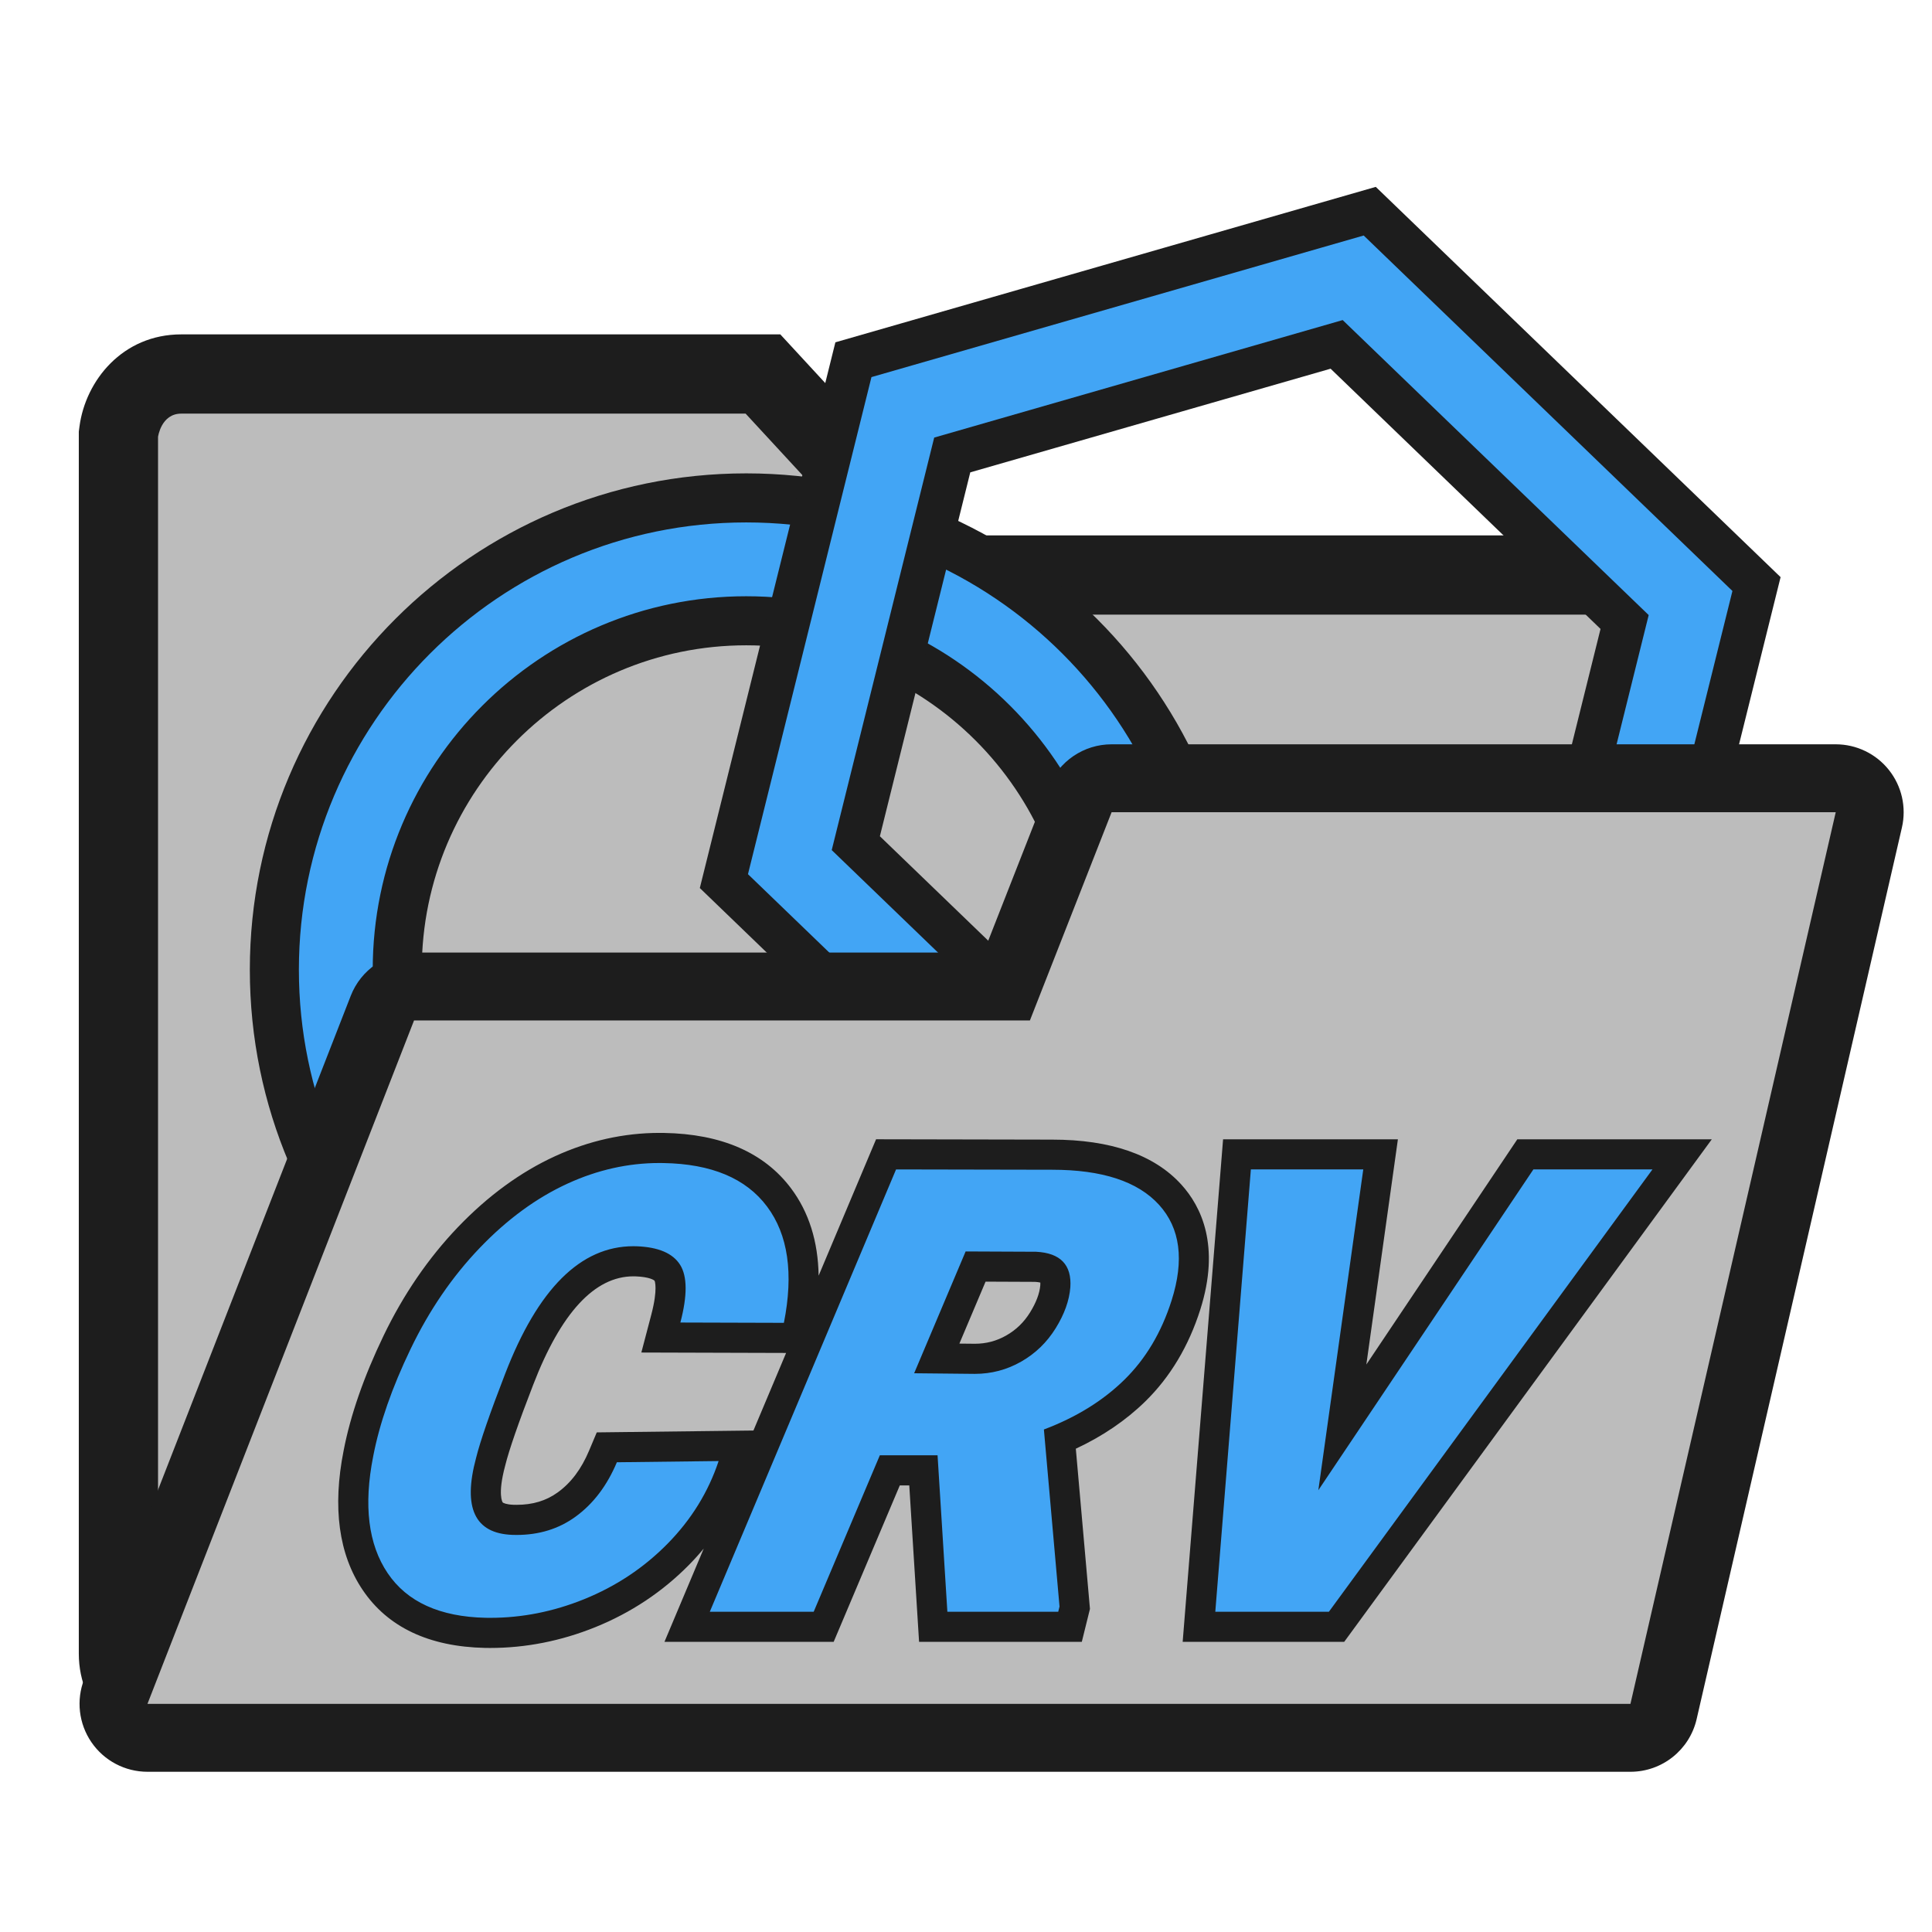
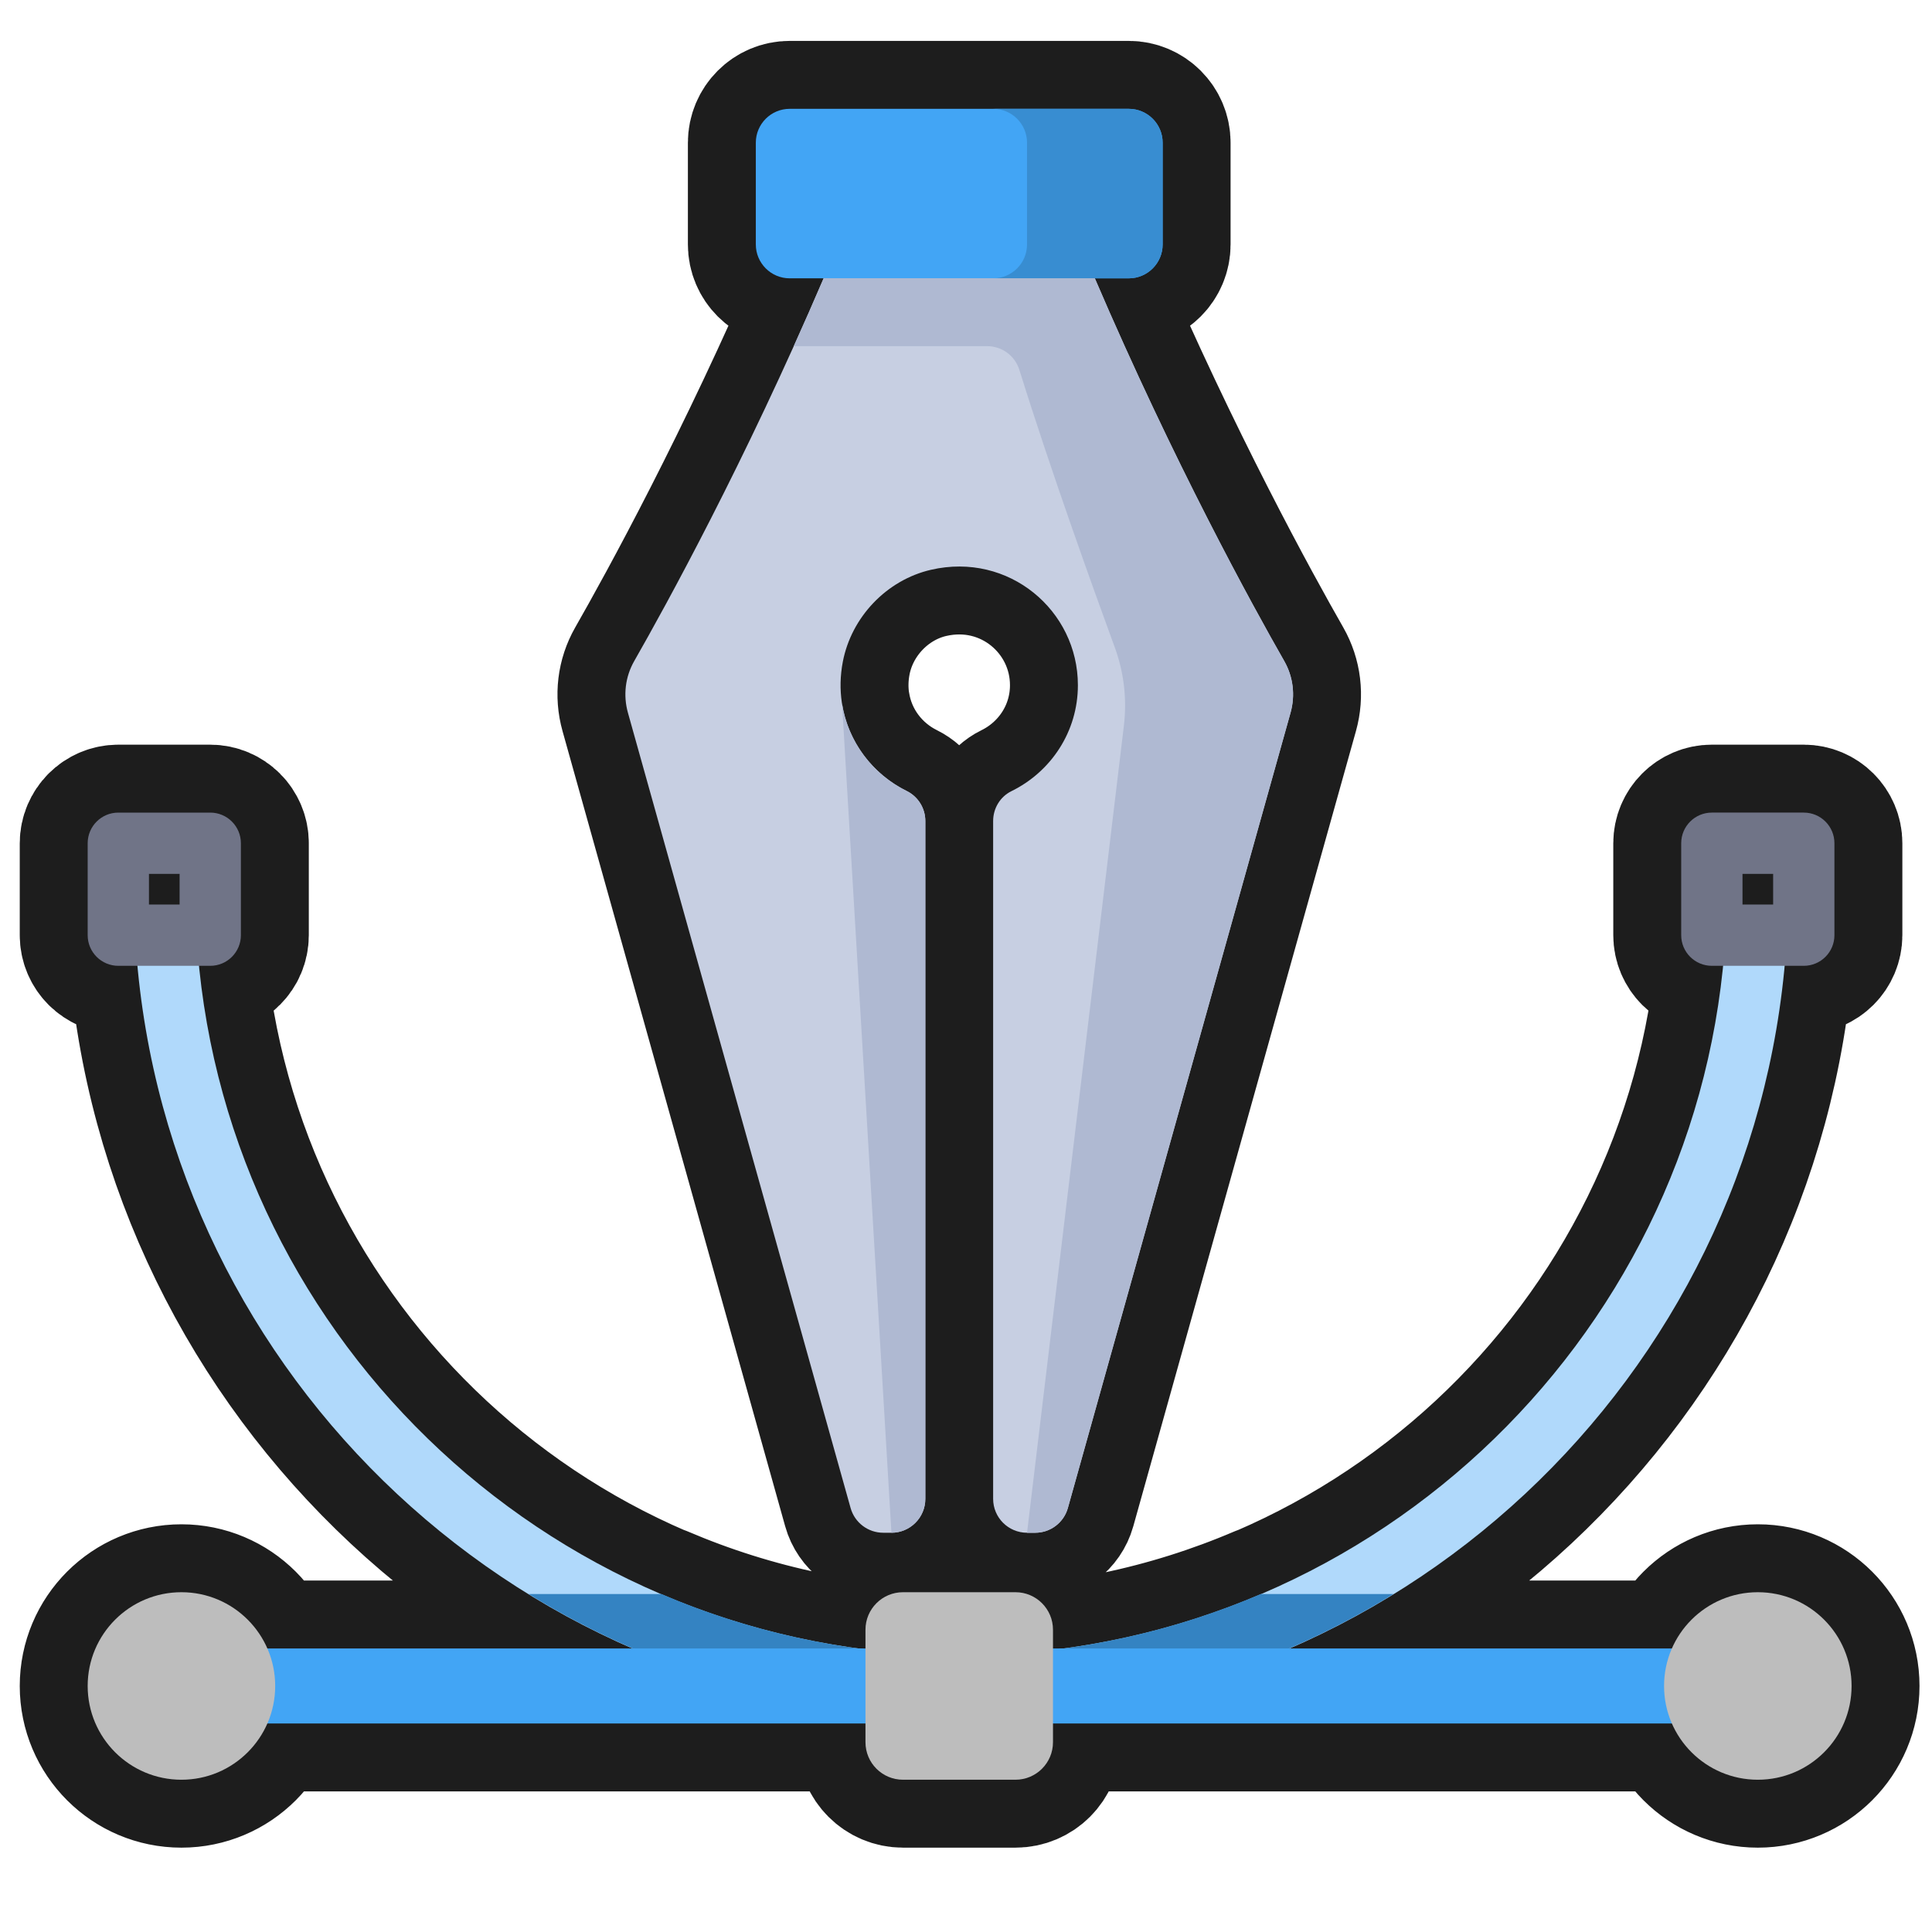
<svg xmlns="http://www.w3.org/2000/svg" version="1.1" x="0px" y="0px" viewBox="0 0 512 512" style="enable-background:new 0 0 512 512;" xml:space="preserve">
  <g id="tool_x5F_crv_x5F_library">
+     <path style="fill:none;stroke:#1D1D1D;stroke-width:36;stroke-linecap:round;stroke-linejoin:round;stroke-miterlimit:10;" d="   M457.012,251.892c-8.31,104.379-95.844,186.788-202.323,186.788S60.675,356.271,52.365,251.892H36.08   c8.349,113.341,103.171,203.03,218.608,203.03s210.26-89.689,218.607-203.03H457.012z M195.689,446.801h117.999   c19.812-5.546,38.488-13.806,55.618-24.363h-35.205c-24.408,10.422-51.234,16.242-79.413,16.242s-55.005-5.82-79.413-16.243   h-35.205C157.202,432.994,175.878,441.255,195.689,446.801z M453.658,215.346h24.364c4.489,0,8.121,3.636,8.121,8.121v24.363   c0,4.485-3.632,8.121-8.121,8.121h-24.364c-4.489,0-8.121-3.636-8.121-8.121v-24.363   C445.538,218.983,449.169,215.346,453.658,215.346z M469.901,231.589h-8.121v8.121h8.121V231.589z M39.476,239.71v-8.121h8.121   v8.121H39.476 M31.354,255.952h24.364c4.485,0,8.121-3.636,8.121-8.121v-24.363c0-4.485-3.636-8.121-8.121-8.121H31.355   c-4.485,0-8.121,3.636-8.121,8.121v24.363C23.234,252.316,26.87,255.952,31.354,255.952L31.354,255.952z M465.841,456.74H48.081   v-19.878h417.76V456.74z M239.298,421.954h29.816c5.489,0,9.938,4.45,9.938,9.938v29.816c0,5.489-4.45,9.938-9.938,9.938h-29.816   c-5.489,0-9.938-4.45-9.938-9.938v-29.816C229.36,426.403,233.81,421.954,239.298,421.954z M465.841,471.648   c-13.723,0-24.847-11.124-24.847-24.847s11.124-24.847,24.847-24.847c13.723,0,24.847,11.124,24.847,24.847   S479.563,471.648,465.841,471.648z M48.081,471.648c-13.723,0-24.847-11.124-24.847-24.847s11.124-24.847,24.847-24.847   s24.847,11.124,24.847,24.847S61.803,471.648,48.081,471.648z M234.068,406.194h2.17c4.962,0,8.984-4.023,8.984-8.984V217.582   c0-3.38-1.905-6.465-4.936-7.96c-12.071-5.961-19.797-19.329-16.926-34.267c2.274-11.828,11.612-21.643,23.348-24.355   c20.624-4.765,38.945,10.768,38.945,30.579c0,12.379-7.199,22.981-17.608,28.084c-3.005,1.472-4.853,4.573-4.853,7.919V397.21   c0,4.962,4.023,8.984,8.984,8.984h2.17c4.03,0,7.565-2.682,8.652-6.563l59.009-210.745c1.295-4.625,0.712-9.531-1.67-13.702   c-8.296-14.52-29.244-52.544-50.191-101.422h-71.878c-20.948,48.879-41.895,86.903-50.19,101.422   c-2.384,4.17-2.965,9.077-1.67,13.702l59.007,210.745C226.501,403.513,230.038,406.194,234.068,406.194z M245.223,397.21V217.582   c0-3.38-1.905-6.465-4.936-7.96c-8.992-4.441-15.558-12.997-17.143-23.247l13.094,219.82   C241.2,406.194,245.223,402.171,245.223,397.21z M209.284,28.839h89.847c4.962,0,8.984,4.023,8.984,8.984v26.954   c0,4.962-4.023,8.984-8.984,8.984h-89.847c-4.962,0-8.984-4.023-8.984-8.984V37.824C200.299,32.862,204.322,28.839,209.284,28.839z    M272.176,37.825v26.954c0,4.962-4.023,8.984-8.984,8.984h35.939c4.962,0,8.984-4.023,8.984-8.984V37.825   c0-4.962-4.023-8.984-8.984-8.984h-35.939C268.153,28.839,272.176,32.862,272.176,37.825z M270.151,98.041   c8.234,26.44,19.536,57.852,25.289,73.557c2.434,6.643,3.241,13.716,2.398,20.74l-25.662,213.856h2.17   c4.03,0,7.566-2.682,8.652-6.563l59.009-210.745c1.295-4.625,0.712-9.532-1.671-13.702c-8.295-14.52-29.244-52.545-50.19-101.422   h-71.878c-2.645,6.172-5.289,12.169-7.91,17.969h51.225C265.528,91.732,268.979,94.276,270.151,98.041z" />
+     <path style="fill:#B0D9FB;" d="M457.012,251.892c-8.31,104.379-95.844,186.788-202.323,186.788S60.675,356.271,52.365,251.892   H36.08c8.349,113.341,103.171,203.03,218.608,203.03s210.26-89.689,218.607-203.03H457.012z" />
+     <path style="fill:#3483C2;" d="M195.689,446.801h117.999c19.812-5.546,38.488-13.806,55.618-24.363h-35.205   c-24.408,10.422-51.234,16.242-79.413,16.242s-55.005-5.82-79.413-16.243h-35.205C157.202,432.994,175.878,441.255,195.689,446.801   z" />
    <g>
-       <path style="fill:#BCBCBC;" d="M47.161,454.864l-0.857-0.143c-7.186-1.198-14.92-6.873-14.92-16.504V115.063l0.092-0.691    c1.011-7.583,7.022-15.258,16.554-15.258h154.164l49.172,53.27h174.502l0.539,0.056c7.462,0.772,15.202,6.585,15.559,16.202    l0.008,0.214l-1.014,270.25l-0.14,0.838c-1.198,7.186-6.873,14.92-16.504,14.92H47.161z" />
-       <path style="fill:#1D1D1D;" d="M197.596,109.614l49.172,53.27h178.558c0,0,5.942,0.615,6.147,6.147l-1.011,269.187    c0,0-1.024,6.146-6.147,6.146H48.03c0,0-6.147-1.024-6.147-6.146V115.761c0,0,0.82-6.147,6.147-6.147    C48.645,109.614,197.596,109.614,197.596,109.614 M206.791,88.614h-9.195H48.03c-15.568,0-25.348,12.26-26.962,24.371    l-0.184,1.382v1.394v322.457c0,15.042,11.92,24.898,23.694,26.861l1.714,0.286h1.738h376.286c15.042,0,24.898-11.92,26.861-23.694    l0.279-1.675l0.006-1.698l1.01-269.187l0.002-0.428l-0.016-0.428c-0.578-15.602-13-25.019-24.971-26.258l-1.078-0.112h-1.083    H255.963L213.027,95.37L206.791,88.614L206.791,88.614z" />
+       <path style="fill:#707487;" d="M453.658,215.346h24.364c4.489,0,8.121,3.636,8.121,8.121v24.363c0,4.485-3.632,8.121-8.121,8.121    h-24.364c-4.489,0-8.121-3.636-8.121-8.121v-24.363C445.538,218.983,449.169,215.346,453.658,215.346z M469.901,231.589h-8.121    v8.121h8.121V231.589z" />
+       <path style="fill:#707487;" d="M39.476,239.71v-8.121h8.121v8.121H39.476 M31.354,255.952h24.364c4.485,0,8.121-3.636,8.121-8.121    v-24.363c0-4.485-3.636-8.121-8.121-8.121H31.355c-4.485,0-8.121,3.636-8.121,8.121v24.363    C23.234,252.316,26.87,255.952,31.354,255.952L31.354,255.952z" />
    </g>
-     <g style="display:none;">
-       <path style="display:inline;fill:#42A5F5;" d="M236.729,434.191c2.514-0.474,4.926-1.487,6.877-2.971    c0.83-0.528,22.028-15.311,42.264-37.164c29.339-31.751,41.462-62.114,36.359-90.157c-7.203-39.176-47.843-68.326-120.786-86.363    l-0.18,0.034c-32.379-8.024-87.475-26.08-93.188-57.356c-6.255-34.148,44.576-78.134,62.993-90.904    c8.199-5.823,10.33-17.195,4.507-25.394c-4.092-5.922-11.335-8.832-18.337-7.512c-2.514,0.474-4.926,1.487-7.057,3.004    c-0.83,0.528-21.994,15.49-42.05,37.309c-29.126,31.897-41.249,62.26-35.966,90.269c7.203,39.176,47.63,68.18,120.179,86.105    l0.18-0.034c56.18,13.947,89.571,34.238,93.76,57.434c6.221,33.969-44.969,78.022-63.419,90.613    c-3.937,2.788-6.705,6.843-7.653,11.67c-0.949,4.827,0.145,9.641,2.967,13.758C222.304,432.635,229.547,435.546,236.729,434.191z" />
-       <path style="display:inline;fill:#1D1D1D;" d="M158.593,43.588c-1.436,0.271-2.985,0.935-4.319,1.744    c-0.83,0.528-21.343,14.996-40.783,36.141c-27.422,30.088-39.019,58.306-34.177,83.982c6.627,36.123,45.178,63.064,114.797,80.241    c0,0,0,0,0.18-0.034c41.922,10.315,92.99,29.689,99.143,63.298c7,38.098-45.569,83.713-66.476,98.069    c-4.946,3.35-6.241,10.288-2.891,15.234c2.541,3.611,6.965,5.38,11.094,4.601c1.436-0.271,2.805-0.901,4.14-1.711    c0.83-0.528,21.377-14.816,40.996-35.995c27.635-29.942,39.233-58.161,34.57-83.87c-6.627-36.123-45.425-63.39-115.437-80.678l0,0    c-41.529-10.203-92.417-29.611-98.537-63.041c-7-38.098,45.176-83.825,65.869-98.327c4.912-3.53,6.241-10.288,2.711-15.2    C167.113,44.398,162.722,42.809,158.593,43.588 M155.883,29.224L155.883,29.224c9.875-1.863,19.936,2.19,25.793,10.568    c8.116,11.485,5.181,27.471-6.303,35.587c-26.974,18.661-64.498,58.278-59.903,83.628c3.725,19.75,35.555,38.662,87.626,51.525    l0.213,0.146l0,0c75.873,18.786,118.355,49.82,126.134,92.048c5.544,30.378-7.284,62.919-38.148,96.445    c-20.673,22.493-42.555,37.59-43.564,38.153c-2.961,2.046-6.237,3.408-9.828,4.085c-9.875,1.863-20.15-2.335-25.793-10.568    c-3.845-5.597-5.311-12.386-4.162-19.11c1.149-6.724,5.082-12.487,10.645-16.511c27.153-18.695,64.925-57.986,60.329-83.336    c-3.546-19.784-35.734-38.628-88.198-51.603c0,0-0.18,0.034-0.213-0.146c-75.48-18.674-117.749-49.562-125.528-91.79    c-5.544-30.378,7.104-62.885,37.755-96.557c20.493-22.459,42.341-37.736,43.172-38.264    C149.016,31.263,152.292,29.901,155.883,29.224L155.883,29.224z" />
+     <rect x="48.081" y="436.862" style="fill:#42A5F5;" width="417.76" height="19.878" />
+     <g>
+       <path style="fill:#BDBDBD;" d="M239.298,421.954h29.816c5.489,0,9.938,4.45,9.938,9.938v29.816c0,5.489-4.45,9.938-9.938,9.938    h-29.816c-5.489,0-9.938-4.45-9.938-9.938v-29.816C229.36,426.403,233.81,421.954,239.298,421.954z" />
+       <circle style="fill:#BDBDBD;" cx="465.841" cy="446.801" r="24.847" />
+       <circle style="fill:#BDBDBD;" cx="48.081" cy="446.801" r="24.847" />
    </g>
    <g>
-       <path style="fill:#42A5F5;" d="M197.752,382.037c-68.95,0-125.045-56.095-125.045-125.044c0-68.95,56.095-125.045,125.045-125.045    c68.951,0,125.045,56.095,125.045,125.045C322.798,325.942,266.703,382.037,197.752,382.037z M197.752,164.514    c-50.993,0-92.479,41.486-92.479,92.479s41.486,92.478,92.479,92.478c50.993,0,92.479-41.485,92.479-92.478    S248.746,164.514,197.752,164.514z" />
-       <path style="fill:#1D1D1D;" d="M197.753,138.448c65.366,0,118.545,53.179,118.545,118.545    c0,65.365-53.179,118.544-118.545,118.544S79.208,322.358,79.208,256.993C79.208,191.627,132.386,138.448,197.753,138.448     M197.753,355.97c54.577,0,98.979-44.401,98.979-98.978c0-54.577-44.401-98.979-98.979-98.979    c-54.577,0-98.978,44.401-98.978,98.979C98.774,311.569,143.175,355.97,197.753,355.97 M197.753,125.448    c-72.534,0-131.545,59.011-131.545,131.545c0,72.534,59.011,131.544,131.545,131.544s131.545-59.01,131.545-131.544    C329.297,184.459,270.287,125.448,197.753,125.448L197.753,125.448z M197.753,342.97c-47.409,0-85.978-38.569-85.978-85.978    c0-47.409,38.57-85.979,85.978-85.979s85.979,38.57,85.979,85.979C283.731,304.401,245.161,342.97,197.753,342.97L197.753,342.97z    " />
-     </g>
-     <g>
-       <path style="fill:#42A5F5;stroke:#1D1D1D;stroke-width:23;stroke-linecap:round;stroke-miterlimit:10;" d="M436.919,163    l-27.157,109.32L301.51,303.461l-81.095-78.178l27.157-109.32l108.252-31.141L436.919,163 M459.113,156.616l-8.313-8.014    l-81.095-78.178l-8.313-8.014l-11.097,3.192L242.043,96.743l-11.097,3.192l-2.784,11.206l-27.157,109.32l-2.784,11.206    l8.313,8.014l81.095,78.178l8.313,8.014l11.097-3.192l108.252-31.141l11.097-3.192l2.784-11.206l27.157-109.32L459.113,156.616    L459.113,156.616z" />
-       <path style="fill:#42A5F5;" d="M436.919,163l-27.157,109.32L301.51,303.461l-81.095-78.178l27.157-109.32l108.252-31.141    L436.919,163 M459.113,156.616l-8.313-8.014l-81.095-78.178l-8.313-8.014l-11.097,3.192L242.043,96.743l-11.097,3.192    l-2.784,11.206l-27.157,109.32l-2.784,11.206l8.313,8.014l81.095,78.178l8.313,8.014l11.097-3.192l108.252-31.141l11.097-3.192    l2.784-11.206l27.157-109.32L459.113,156.616L459.113,156.616z" />
-     </g>
-     <g>
-       <path style="fill:#BCBCBC;" d="M39.08,460.539c-2.973,0-5.754-1.468-7.431-3.923c-1.677-2.454-2.034-5.578-0.954-8.348    l70.644-181.104c1.348-3.455,4.676-5.729,8.385-5.729h157.074l19.412-49.473c1.352-3.446,4.676-5.712,8.378-5.712h191.9    c2.742,0,5.334,1.25,7.042,3.395c1.707,2.146,2.344,4.952,1.729,7.624l-54.403,236.291c-0.94,4.086-4.578,6.98-8.771,6.98H39.08z" />
-       <path style="fill:#1D1D1D;" d="M486.489,215.249l-54.404,236.29H39.08l70.643-181.105h163.211l21.653-55.186H486.489     M486.489,197.249H294.588c-7.404,0-14.052,4.533-16.756,11.425l-17.17,43.76H109.724c-7.417,0-14.074,4.549-16.769,11.459    L22.311,444.998c-2.161,5.539-1.447,11.788,1.908,16.696c3.354,4.909,8.916,7.845,14.862,7.845h393.005    c8.385,0,15.66-5.79,17.541-13.961l54.404-236.29c1.23-5.344-0.042-10.958-3.458-15.248    C497.157,199.749,491.972,197.249,486.489,197.249L486.489,197.249z M486.489,233.249h0.005H486.489L486.489,233.249z" />
-     </g>
-     <g style="display:none;">
-       <path style="display:inline;fill:#42A5F5;" d="M239.664,677.489c-8.001,0-14.511-6.51-14.511-14.511    c0-8.002,6.509-14.512,14.511-14.512h220.204c8.002,0,14.512,6.51,14.512,14.512c0,8.001-6.51,14.511-14.512,14.511H239.664z" />
-       <path style="display:inline;fill:#1D1D1D;" d="M459.869,652.467c5.805,0,10.511,4.706,10.511,10.511s-4.706,10.511-10.511,10.511    H239.664c-5.805,0-10.511-4.706-10.511-10.511s4.706-10.511,10.511-10.511H459.869 M459.869,644.467H239.664    c-10.207,0-18.511,8.304-18.511,18.511s8.304,18.511,18.511,18.511h220.204c10.207,0,18.511-8.304,18.511-18.511    S470.076,644.467,459.869,644.467L459.869,644.467z" />
-     </g>
-     <g>
-       <path style="fill:#42A5F5;" d="M129.889,432.734c-0.421,0-0.841-0.004-1.263-0.012c-13.499-0.298-23.319-4.87-29.202-13.592    c-5.733-8.497-7.224-19.938-4.431-34.003c1.726-8.967,5.167-18.855,10.226-29.369c5.088-10.582,11.49-19.935,19.026-27.798    c7.593-7.926,15.847-13.96,24.532-17.935c8.412-3.853,17.153-5.807,25.979-5.807c0.378,0,0.755,0.004,1.134,0.011    c13.949,0.235,24.238,4.646,30.574,13.109c6.265,8.375,8.011,19.814,5.189,34.003l-0.641,3.222l-35.877-0.105l1.312-4.989    c2.067-7.857,1.144-10.99,0.41-12.158c-1.17-1.858-3.955-2.885-8.274-3.047c-0.233-0.008-0.482-0.012-0.73-0.012    c-12.085,0-22.269,10.521-30.268,31.272c-3.954,10.212-6.495,17.554-7.555,21.824c-1.681,6.267-1.687,10.91-0.037,13.148    c0.384,0.521,1.553,2.106,5.917,2.271c0.317,0.011,0.652,0.016,0.982,0.017c5.152,0,9.486-1.325,13.251-4.051    c4.086-2.957,7.334-7.251,9.653-12.766l1.014-2.412l35.188-0.42l-1.771,5.317c-2.916,8.755-7.782,16.639-14.462,23.434    c-6.641,6.753-14.554,12.013-23.519,15.634C147.688,430.98,138.82,432.734,129.889,432.734z M317.741,431.114L327.81,305.92    h38.059l-10.134,72.346l48.498-72.346h41.549L354.2,431.114H317.741z M247.313,431.114l-2.598-41.46h-8.903l-17.527,41.46h-36.187    l52.719-125.199l44.014,0.086c14.356,0,24.88,3.564,31.271,10.593c6.631,7.292,8.036,17.14,4.179,29.269    c-2.878,9.057-7.437,16.685-13.551,22.67c-5.399,5.284-12.067,9.615-19.852,12.9l3.939,44.631l-1.25,5.051H247.313z     M258.361,360.1c3.692,0,7.061-0.885,10.257-2.706c3.222-1.831,5.753-4.276,7.742-7.476c1.971-3.176,3.085-6.226,3.311-9.063    c0.116-1.704-0.151-2.959-0.798-3.688c-0.929-1.044-2.901-1.367-4.427-1.451l-15.902-0.067l-10.291,24.35L258.361,360.1z" />
-       <path style="fill:#1D1D1D;" d="M174.755,308.21c0.353,0,0.706,0.003,1.06,0.01c12.719,0.214,21.87,4.052,27.454,11.512    c5.582,7.461,7.073,17.739,4.47,30.833l-27.433-0.081c1.878-7.137,1.853-12.235-0.07-15.296    c-1.927-3.059-5.758-4.695-11.503-4.911c-0.294-0.01-0.589-0.015-0.88-0.015c-13.966-0.001-25.296,11.273-33.99,33.827    c-4.031,10.412-6.599,17.844-7.704,22.299c-3.543,13.202-0.342,19.992,9.601,20.368c0.381,0.013,0.76,0.019,1.135,0.019    c5.962,0,11.16-1.602,15.59-4.809c4.71-3.407,8.372-8.224,10.991-14.45l26.967-0.322c-2.735,8.211-7.242,15.51-13.522,21.896    c-6.281,6.387-13.669,11.299-22.168,14.732c-8.119,3.28-16.409,4.922-24.864,4.922c-0.397,0-0.793-0.004-1.19-0.011    c-12.17-0.269-20.825-4.212-25.967-11.834c-5.141-7.62-6.414-17.952-3.825-30.994c1.673-8.695,4.976-18.166,9.908-28.417    c4.929-10.251,11.034-19.174,18.311-26.767c7.276-7.595,15.048-13.285,23.312-17.067    C158.363,310.024,166.47,308.21,174.755,308.21 M437.919,309.91l-85.744,117.215h-30.109l9.426-117.215h29.789l-11.908,85.013    l56.99-85.013H437.919 M237.464,309.91l41.358,0.082c13.256,0,22.699,3.097,28.328,9.287c5.631,6.193,6.739,14.65,3.328,25.374    c-2.691,8.469-6.871,15.48-12.54,21.029c-5.671,5.55-12.769,9.932-21.295,13.147l4.142,46.923l-0.34,1.373h-29.383l-2.599-41.46    h-15.296l-17.528,41.46h-27.532L237.464,309.91 M258.321,364.09c4.401,0,8.491-1.075,12.272-3.229    c3.781-2.15,6.831-5.097,9.155-8.836c2.322-3.74,3.623-7.357,3.9-10.855c0.406-5.972-2.622-9.121-9.089-9.443l-18.657-0.081    l-13.643,32.282L258.321,364.09 M174.755,300.23c-9.404,0-18.704,2.076-27.642,6.169c-9.143,4.185-17.808,10.511-25.751,18.802    c-7.827,8.167-14.469,17.867-19.741,28.83c-5.206,10.822-8.757,21.039-10.552,30.367c-2.998,15.1-1.303,27.553,5.046,36.965    c6.65,9.857,17.553,15.021,32.406,15.35c0.477,0.009,0.922,0.013,1.367,0.013c9.445,0,18.816-1.852,27.854-5.503    c9.475-3.827,17.842-9.39,24.869-16.535c1.366-1.389,2.661-2.822,3.884-4.296l-5.742,13.637l-4.664,11.077h12.019h27.532h5.29    l2.06-4.873l15.467-36.587h2.509l2.13,33.979l0.469,7.481h7.496h29.383h6.245l1.501-6.062l0.34-1.373l0.32-1.293l-0.117-1.327    l-3.63-41.128c7.112-3.318,13.289-7.52,18.416-12.538c6.586-6.447,11.485-14.627,14.564-24.316    c5.38-16.917,0.234-27.37-5.03-33.159c-7.179-7.895-18.696-11.899-34.232-11.899l-41.343-0.082l-5.31-0.01l-2.061,4.894    l-13.162,31.258c-0.147-9.089-2.582-16.83-7.288-23.12c-7.116-9.505-18.457-14.453-33.71-14.711    C175.559,300.233,175.158,300.23,174.755,300.23L174.755,300.23z M136.895,398.795c-0.287,0-0.577-0.005-0.869-0.015    c-1.81-0.068-2.685-0.468-2.82-0.65c-0.014-0.019-1.396-2.013,0.66-9.673l0.02-0.073l0.018-0.074    c1.019-4.108,3.509-11.287,7.401-21.339c7.35-19.067,16.28-28.729,26.547-28.728c0.203,0,0.409,0.003,0.613,0.01    c3.626,0.136,4.882,0.972,5.018,1.188c0,0,0,0,0,0c-0.004,0,0.937,2.048-0.895,9.012l-2.625,9.98l10.32,0.03l27.433,0.081    l0.609,0.002l-8.656,20.557l-9.322,0.111l-26.967,0.322l-5.232,0.062l-2.029,4.823c-2.061,4.899-4.779,8.523-8.312,11.078    C144.744,397.718,141.176,398.795,136.895,398.795L136.895,398.795z M254.246,356.068l6.939-16.419l13.138,0.057    c0.642,0.04,1.087,0.119,1.377,0.19c0.008,0.174,0.009,0.401-0.009,0.687c-0.183,2.186-1.099,4.618-2.721,7.232    c-1.626,2.616-3.694,4.615-6.319,6.108c-2.575,1.467-5.287,2.181-8.295,2.186L254.246,356.068L254.246,356.068z M453.645,301.929    h-15.725h-31.557h-4.258l-2.371,3.537l-37.636,56.143l7.087-50.592l1.273-9.087h-9.176h-29.789h-7.364l-0.59,7.341l-9.426,117.215    l-0.693,8.62h8.648h30.109h4.05l2.391-3.269l85.744-117.215L453.645,301.929L453.645,301.929z" />
+       <path style="fill:#C7CFE2;" d="M234.068,406.194h2.17c4.962,0,8.984-4.023,8.984-8.984V217.582c0-3.38-1.905-6.465-4.936-7.96    c-12.071-5.961-19.797-19.329-16.926-34.267c2.274-11.828,11.612-21.643,23.348-24.355c20.624-4.765,38.945,10.768,38.945,30.579    c0,12.379-7.199,22.981-17.608,28.084c-3.005,1.472-4.853,4.573-4.853,7.919V397.21c0,4.962,4.023,8.984,8.984,8.984h2.17    c4.03,0,7.565-2.682,8.652-6.563l59.009-210.745c1.295-4.625,0.712-9.531-1.67-13.702c-8.296-14.52-29.244-52.544-50.191-101.422    h-71.878c-20.948,48.879-41.895,86.903-50.19,101.422c-2.384,4.17-2.965,9.077-1.67,13.702l59.007,210.745    C226.501,403.513,230.038,406.194,234.068,406.194z" />
+       <path style="fill:#AFB9D2;" d="M245.223,397.21V217.582c0-3.38-1.905-6.465-4.936-7.96c-8.992-4.441-15.558-12.997-17.143-23.247    l13.094,219.82C241.2,406.194,245.223,402.171,245.223,397.21z" />
+       <path style="fill:#42A5F5;" d="M209.284,28.839h89.847c4.962,0,8.984,4.023,8.984,8.984v26.954c0,4.962-4.023,8.984-8.984,8.984    h-89.847c-4.962,0-8.984-4.023-8.984-8.984V37.824C200.299,32.862,204.322,28.839,209.284,28.839z" />
+       <path style="fill:#388DD1;" d="M272.176,37.825v26.954c0,4.962-4.023,8.984-8.984,8.984h35.939c4.962,0,8.984-4.023,8.984-8.984    V37.825c0-4.962-4.023-8.984-8.984-8.984h-35.939C268.153,28.839,272.176,32.862,272.176,37.825z" />
+       <path style="fill:#AFB9D2;" d="M270.151,98.041c8.234,26.44,19.536,57.852,25.289,73.557c2.434,6.643,3.241,13.716,2.398,20.74    l-25.662,213.856h2.17c4.03,0,7.566-2.682,8.652-6.563l59.009-210.745c1.295-4.625,0.712-9.532-1.671-13.702    c-8.295-14.52-29.244-52.545-50.19-101.422h-71.878c-2.645,6.172-5.289,12.169-7.91,17.969h51.225    C265.528,91.732,268.979,94.276,270.151,98.041z" />
    </g>
  </g>
  <g id="Layer_1">
</g>
</svg>
